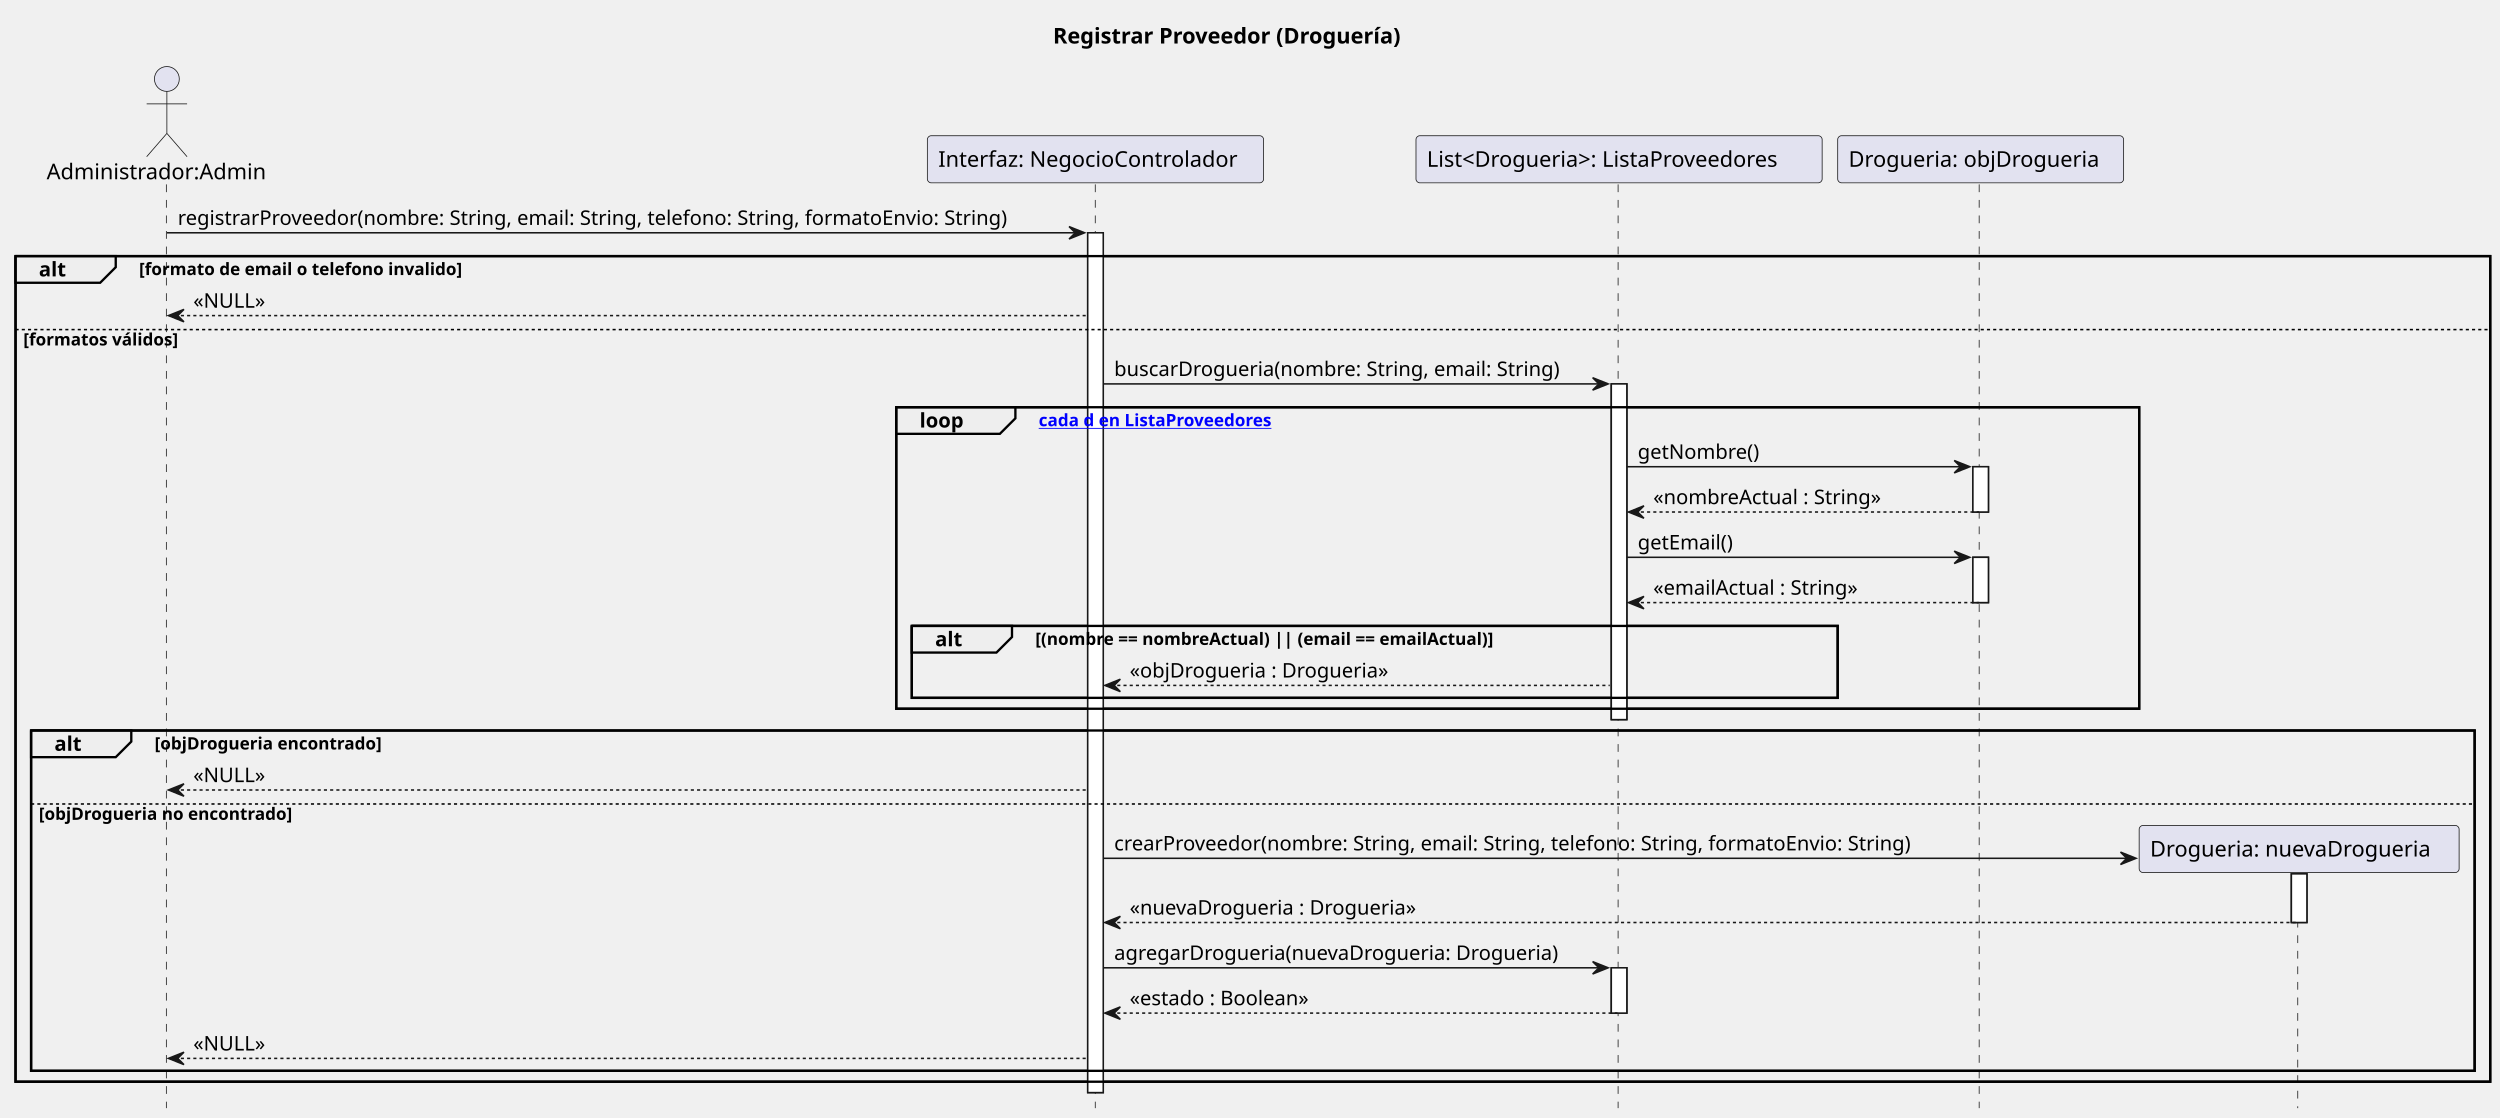
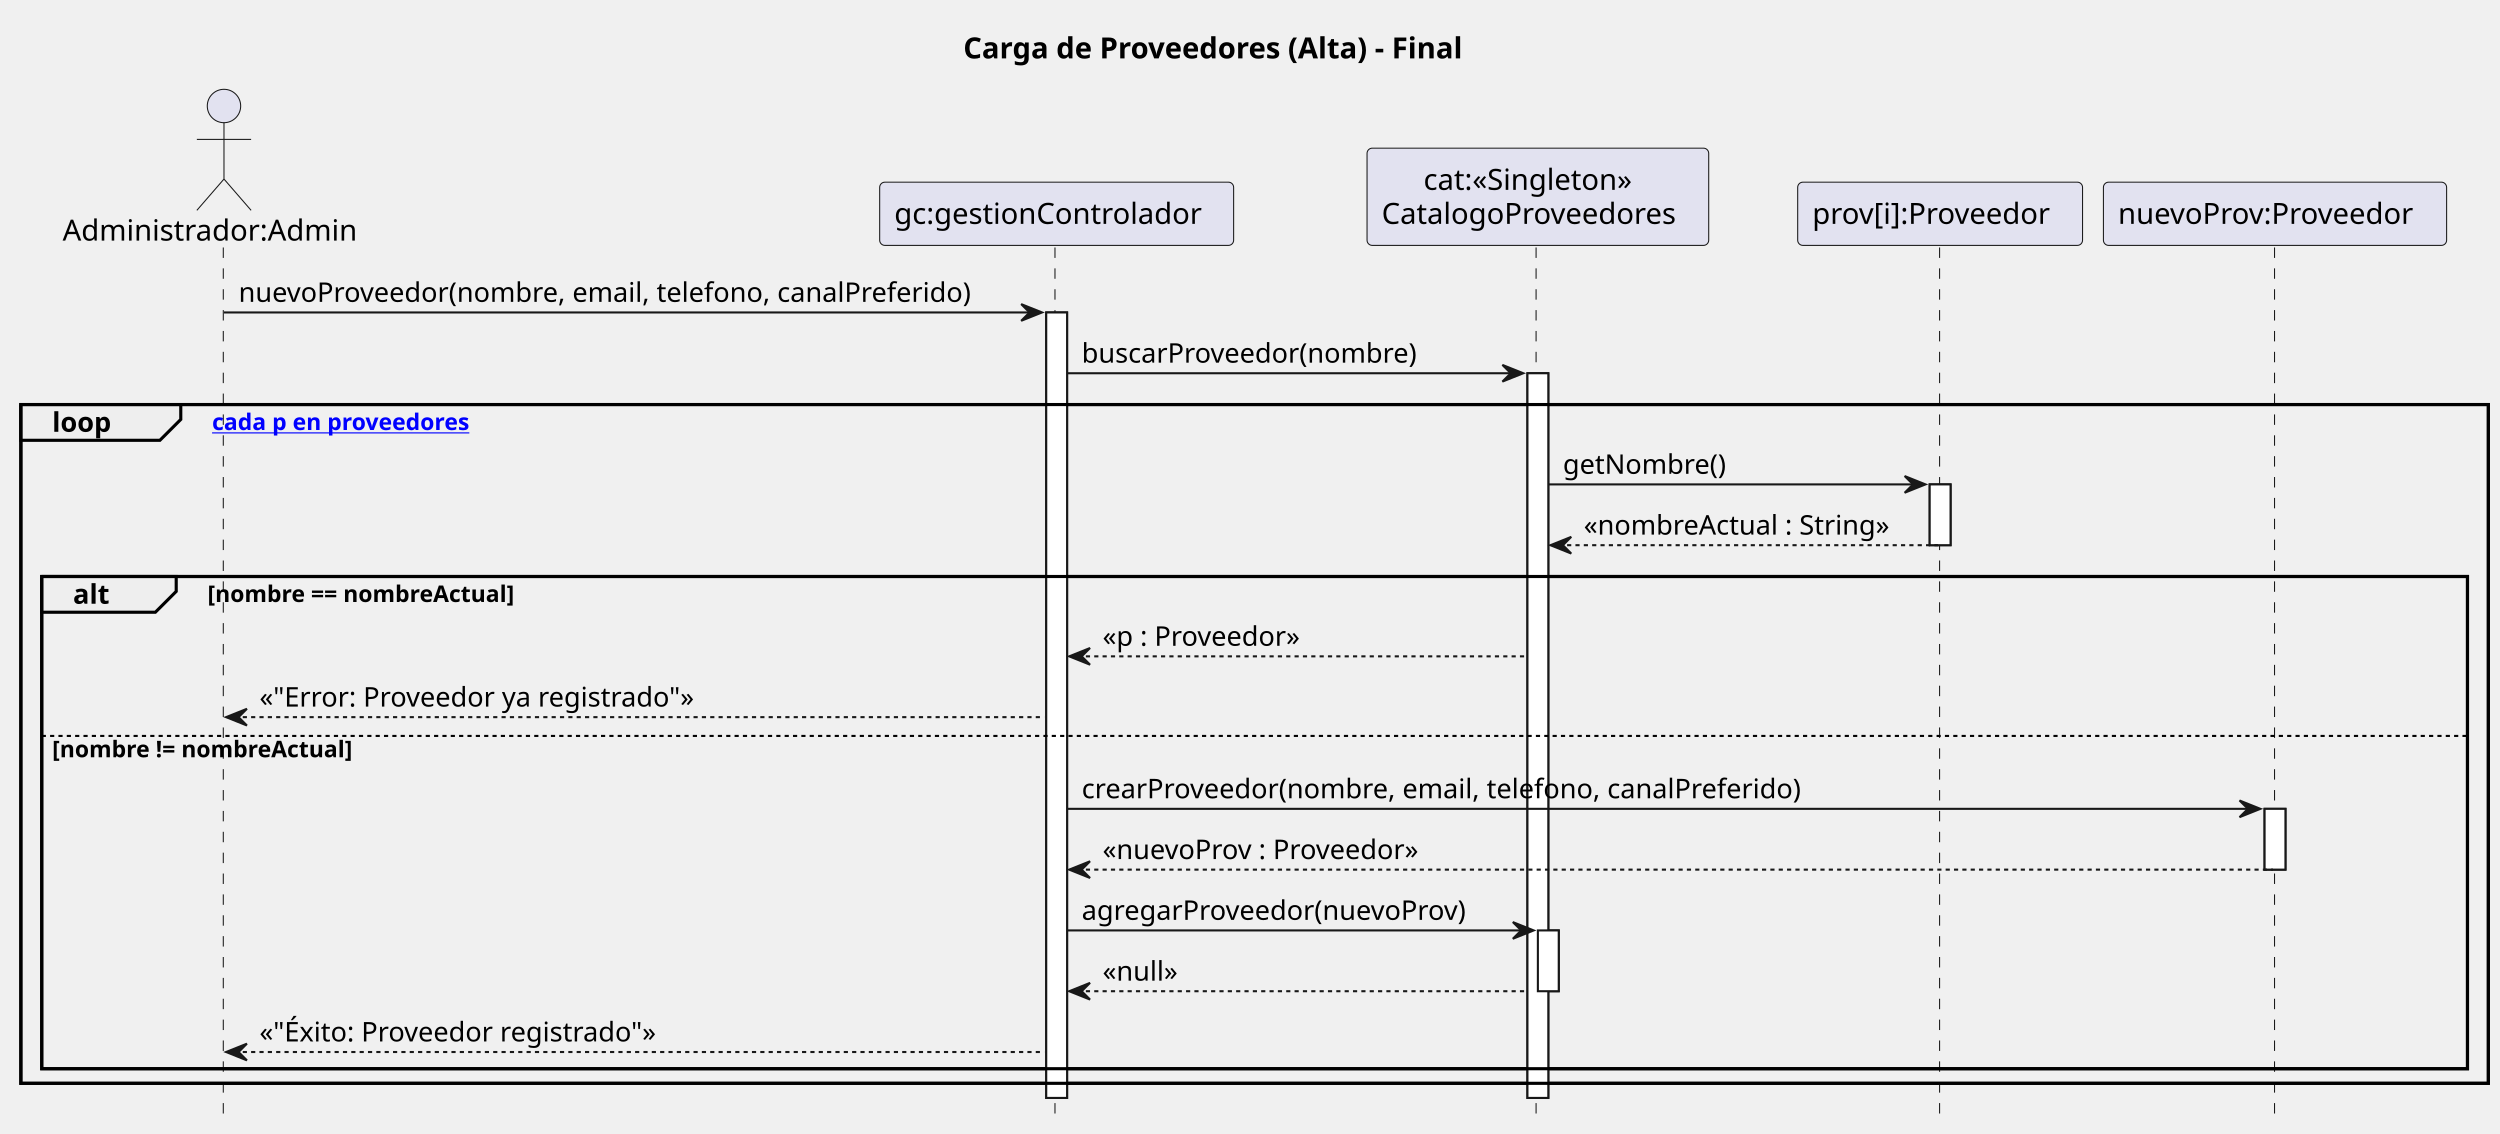
- <svg xmlns="http://www.w3.org/2000/svg" xmlns:xlink="http://www.w3.org/1999/xlink" contentStyleType="text/css" data-diagram-type="SEQUENCE" height="719px" preserveAspectRatio="none" style="width:1608px;height:719px;background:#FFFFFF;" version="1.1" viewBox="0 0 1608 719" width="1608px" zoomAndPan="magnify">
+ <svg xmlns="http://www.w3.org/2000/svg" xmlns:xlink="http://www.w3.org/1999/xlink" contentStyleType="text/css" data-diagram-type="SEQUENCE" height="543px" preserveAspectRatio="none" style="width:1198px;height:543px;background:#FFFFFF;" version="1.1" viewBox="0 0 1198 543" width="1198px" zoomAndPan="magnify">
  <defs />
  <g>
-     <text fill="#000000" font-family="sans-serif" font-size="14" font-weight="bold" lengthAdjust="spacing" textLength="256.143" x="677.28" y="27.995">Registrar Proveedor (Droguería)</text>
+     <text fill="#000000" font-family="sans-serif" font-size="14" font-weight="bold" lengthAdjust="spacing" textLength="278.209" x="461.604" y="27.995">Carga de Proveedores (Alta) - Final</text>
    <g>
-       <rect fill="#FFFFFF" height="553.031" style="stroke:#181818;stroke-width:1;" width="10" x="699.613" y="149.727" />
+       <rect fill="#FFFFFF" height="376.398" style="stroke:#181818;stroke-width:1;" width="10" x="501.35" y="149.727" />
    </g>
    <g>
-       <rect fill="#FFFFFF" height="215.93" style="stroke:#181818;stroke-width:1;" width="10" x="1036.385" y="246.93" />
+       <rect fill="#FFFFFF" height="347.266" style="stroke:#181818;stroke-width:1;" width="10" x="731.95" y="178.859" />
    </g>
    <g>
-       <rect fill="#FFFFFF" height="29.133" style="stroke:#181818;stroke-width:1;" width="10" x="1036.385" y="622.492" />
+       <rect fill="#FFFFFF" height="29.133" style="stroke:#181818;stroke-width:1;" width="10" x="736.95" y="445.859" />
    </g>
    <g>
-       <rect fill="#FFFFFF" height="29.133" style="stroke:#181818;stroke-width:1;" width="10" x="1268.96" y="300.195" />
+       <rect fill="#FFFFFF" height="29.133" style="stroke:#181818;stroke-width:1;" width="10" x="924.705" y="232.125" />
    </g>
    <g>
-       <rect fill="#FFFFFF" height="29.133" style="stroke:#181818;stroke-width:1;" width="10" x="1268.96" y="358.461" />
+       <rect fill="#FFFFFF" height="29.133" style="stroke:#181818;stroke-width:1;" width="10" x="1085.188" y="387.594" />
    </g>
-     <g>
-       <rect fill="#FFFFFF" height="31.297" style="stroke:#181818;stroke-width:1;" width="10" x="1473.808" y="562.062" />
+     <rect fill="none" height="325.266" style="stroke:#000000;stroke-width:1.5;" width="1182.417" x="10" y="193.859" />
+     <rect fill="none" height="235.867" style="stroke:#000000;stroke-width:1.5;" width="1162.417" x="20" y="276.258" />
+     <g class="participant-lifeline" data-entity-uid="part1" data-qualified-name="admin" id="part1-lifeline">
+       <g>
+         <rect fill="#000000" fill-opacity="0" height="417.531" width="8" x="103.331" y="118.594" />
+         <line style="stroke:#181818;stroke-width:0.5;stroke-dasharray:5,5;" x1="107" x2="107" y1="118.594" y2="536.125" />
+       </g>
    </g>
-     <rect fill="none" height="531.031" style="stroke:#000000;stroke-width:1.5;" width="1591.703" x="10" y="164.727" />
-     <rect fill="none" height="193.93" style="stroke:#000000;stroke-width:1.5;" width="799.438" x="576.475" y="261.93" />
-     <rect fill="none" height="46.266" style="stroke:#000000;stroke-width:1.5;" width="595.531" x="586.475" y="402.594" />
-     <rect fill="none" height="218.898" style="stroke:#000000;stroke-width:1.5;" width="1571.703" x="20" y="469.859" />
-     <g>
-       <rect fill="#000000" fill-opacity="0" height="594.164" width="8" x="103.331" y="118.594" />
-       <line style="stroke:#181818;stroke-width:0.5;stroke-dasharray:5,5;" x1="107" x2="107" y1="118.594" y2="712.758" />
+     <g class="participant-lifeline" data-entity-uid="part2" data-qualified-name="ctrl" id="part2-lifeline">
+       <g>
+         <rect fill="#000000" fill-opacity="0" height="417.531" width="8" x="502.35" y="118.594" />
+         <line style="stroke:#181818;stroke-width:0.5;stroke-dasharray:5,5;" x1="505.543" x2="505.543" y1="118.594" y2="536.125" />
+       </g>
    </g>
-     <g>
-       <rect fill="#000000" fill-opacity="0" height="594.164" width="8" x="700.613" y="118.594" />
-       <line style="stroke:#181818;stroke-width:0.5;stroke-dasharray:5,5;" x1="704.475" x2="704.475" y1="118.594" y2="712.758" />
+     <g class="participant-lifeline" data-entity-uid="part3" data-qualified-name="cat" id="part3-lifeline">
+       <g>
+         <rect fill="#000000" fill-opacity="0" height="417.531" width="8" x="732.95" y="118.594" />
+         <line style="stroke:#181818;stroke-width:0.5;stroke-dasharray:5,5;" x1="736.089" x2="736.089" y1="118.594" y2="536.125" />
+       </g>
    </g>
-     <g>
-       <rect fill="#000000" fill-opacity="0" height="594.164" width="8" x="1037.385" y="118.594" />
-       <line style="stroke:#181818;stroke-width:0.5;stroke-dasharray:5,5;" x1="1040.764" x2="1040.764" y1="118.594" y2="712.758" />
+     <g class="participant-lifeline" data-entity-uid="part4" data-qualified-name="prov_iter" id="part4-lifeline">
+       <g>
+         <rect fill="#000000" fill-opacity="0" height="417.531" width="8" x="925.705" y="118.594" />
+         <line style="stroke:#181818;stroke-width:0.5;stroke-dasharray:5,5;" x1="929.451" x2="929.451" y1="118.594" y2="536.125" />
+       </g>
    </g>
-     <g>
-       <rect fill="#000000" fill-opacity="0" height="594.164" width="8" x="1269.96" y="118.594" />
-       <line style="stroke:#181818;stroke-width:0.5;stroke-dasharray:5,5;" x1="1273.006" x2="1273.006" y1="118.594" y2="712.758" />
+     <g class="participant-lifeline" data-entity-uid="part5" data-qualified-name="nuevo_prov" id="part5-lifeline">
+       <g>
+         <rect fill="#000000" fill-opacity="0" height="417.531" width="8" x="1086.188" y="118.594" />
+         <line style="stroke:#181818;stroke-width:0.5;stroke-dasharray:5,5;" x1="1089.958" x2="1089.958" y1="118.594" y2="536.125" />
+       </g>
    </g>
-     <g>
-       <rect fill="#000000" fill-opacity="0" height="151.18" width="8" x="1474.808" y="561.578" />
-       <line style="stroke:#181818;stroke-width:0.5;stroke-dasharray:5,5;" x1="1477.914" x2="1477.914" y1="561.578" y2="712.758" />
-     </g>
-     <g class="participant participant-head" data-participant="admin">
+     <g class="participant participant-head" data-entity-uid="part1" data-qualified-name="admin" id="part1-head">
      <text fill="#000000" font-family="sans-serif" font-size="14" lengthAdjust="spacing" textLength="148.661" x="30" y="115.292">Administrador:Admin</text>
      <ellipse cx="107.331" cy="50.797" fill="#E2E2F0" rx="8" ry="8" style="stroke:#181818;stroke-width:0.5;" />
      <path d="M107.331,58.797 L107.331,85.797 M94.331,66.797 L120.331,66.797 M107.331,85.797 L94.331,100.797 M107.331,85.797 L120.331,100.797" fill="none" style="stroke:#181818;stroke-width:0.5;" />
    </g>
-     <g class="participant participant-head" data-participant="NegCtrl">
-       <rect fill="#E2E2F0" height="30.297" rx="2.5" ry="2.5" style="stroke:#181818;stroke-width:0.5;" width="216.275" x="596.475" y="87.297" />
-       <text fill="#000000" font-family="sans-serif" font-size="14" lengthAdjust="spacing" textLength="202.275" x="603.475" y="107.292">Interfaz: NegocioControlador</text>
+     <g class="participant participant-head" data-entity-uid="part2" data-qualified-name="ctrl" id="part2-head">
+       <rect fill="#E2E2F0" height="30.297" rx="2.5" ry="2.5" style="stroke:#181818;stroke-width:0.5;" width="169.613" x="421.543" y="87.297" />
+       <text fill="#000000" font-family="sans-serif" font-size="14" lengthAdjust="spacing" textLength="155.613" x="428.543" y="107.292">gc:gestionControlador</text>
    </g>
-     <g class="participant participant-head" data-participant="lista">
-       <rect fill="#E2E2F0" height="30.297" rx="2.5" ry="2.5" style="stroke:#181818;stroke-width:0.5;" width="261.242" x="910.764" y="87.297" />
-       <text fill="#000000" font-family="sans-serif" font-size="14" lengthAdjust="spacing" textLength="247.242" x="917.764" y="107.292">List&lt;Drogueria&gt;: ListaProveedores</text>
+     <g class="participant participant-head" data-entity-uid="part3" data-qualified-name="cat" id="part3-head">
+       <rect fill="#E2E2F0" height="46.594" rx="2.5" ry="2.5" style="stroke:#181818;stroke-width:0.5;" width="163.721" x="655.089" y="71" />
+       <text fill="#000000" font-family="sans-serif" font-size="14" lengthAdjust="spacing" textLength="109.58" x="682.16" y="90.995">cat:«Singleton»</text>
+       <text fill="#000000" font-family="sans-serif" font-size="14" lengthAdjust="spacing" textLength="149.721" x="662.089" y="107.292">CatalogoProveedores</text>
    </g>
-     <g class="participant participant-head" data-participant="drog">
-       <rect fill="#E2E2F0" height="30.297" rx="2.5" ry="2.5" style="stroke:#181818;stroke-width:0.5;" width="183.907" x="1182.006" y="87.297" />
-       <text fill="#000000" font-family="sans-serif" font-size="14" lengthAdjust="spacing" textLength="169.907" x="1189.006" y="107.292">Drogueria: objDrogueria</text>
+     <g class="participant participant-head" data-entity-uid="part4" data-qualified-name="prov_iter" id="part4-head">
+       <rect fill="#E2E2F0" height="30.297" rx="2.5" ry="2.5" style="stroke:#181818;stroke-width:0.5;" width="136.507" x="861.451" y="87.297" />
+       <text fill="#000000" font-family="sans-serif" font-size="14" lengthAdjust="spacing" textLength="122.507" x="868.451" y="107.292">prov[i]:Proveedor</text>
+     </g>
+     <g class="participant participant-head" data-entity-uid="part5" data-qualified-name="nuevo_prov" id="part5-head">
+       <rect fill="#E2E2F0" height="30.297" rx="2.5" ry="2.5" style="stroke:#181818;stroke-width:0.5;" width="164.459" x="1007.958" y="87.297" />
+       <text fill="#000000" font-family="sans-serif" font-size="14" lengthAdjust="spacing" textLength="150.459" x="1014.958" y="107.292">nuevoProv:Proveedor</text>
    </g>
    <g>
-       <rect fill="#FFFFFF" height="553.031" style="stroke:#181818;stroke-width:1;" width="10" x="699.613" y="149.727" />
+       <rect fill="#FFFFFF" height="376.398" style="stroke:#181818;stroke-width:1;" width="10" x="501.35" y="149.727" />
    </g>
    <g>
-       <rect fill="#FFFFFF" height="215.93" style="stroke:#181818;stroke-width:1;" width="10" x="1036.385" y="246.93" />
+       <rect fill="#FFFFFF" height="347.266" style="stroke:#181818;stroke-width:1;" width="10" x="731.95" y="178.859" />
    </g>
    <g>
-       <rect fill="#FFFFFF" height="29.133" style="stroke:#181818;stroke-width:1;" width="10" x="1036.385" y="622.492" />
+       <rect fill="#FFFFFF" height="29.133" style="stroke:#181818;stroke-width:1;" width="10" x="736.95" y="445.859" />
    </g>
    <g>
-       <rect fill="#FFFFFF" height="29.133" style="stroke:#181818;stroke-width:1;" width="10" x="1268.96" y="300.195" />
+       <rect fill="#FFFFFF" height="29.133" style="stroke:#181818;stroke-width:1;" width="10" x="924.705" y="232.125" />
    </g>
    <g>
-       <rect fill="#FFFFFF" height="29.133" style="stroke:#181818;stroke-width:1;" width="10" x="1268.96" y="358.461" />
+       <rect fill="#FFFFFF" height="29.133" style="stroke:#181818;stroke-width:1;" width="10" x="1085.188" y="387.594" />
    </g>
-     <g>
-       <rect fill="#FFFFFF" height="31.297" style="stroke:#181818;stroke-width:1;" width="10" x="1473.808" y="562.062" />
+     <g class="message" data-entity-1="part1" data-entity-2="part2" id="msg1">
+       <polygon fill="#181818" points="489.35,145.727,499.35,149.727,489.35,153.727,493.35,149.727" style="stroke:#181818;stroke-width:1;" />
+       <line style="stroke:#181818;stroke-width:1;" x1="107.331" x2="495.35" y1="149.727" y2="149.727" />
+       <text fill="#000000" font-family="sans-serif" font-size="13" lengthAdjust="spacing" textLength="375.019" x="114.331" y="144.661">nuevoProveedor(nombre, email, telefono, canalPreferido)</text>
    </g>
-     <g class="message" data-participant-1="admin" data-participant-2="NegCtrl">
-       <polygon fill="#181818" points="687.613,145.727,697.613,149.727,687.613,153.727,691.613,149.727" style="stroke:#181818;stroke-width:1;" />
-       <line style="stroke:#181818;stroke-width:1;" x1="107.331" x2="693.613" y1="149.727" y2="149.727" />
-       <text fill="#000000" font-family="sans-serif" font-size="13" lengthAdjust="spacing" textLength="573.282" x="114.331" y="144.661">registrarProveedor(nombre: String, email: String, telefono: String, formatoEnvio: String)</text>
+     <g class="message" data-entity-1="part2" data-entity-2="part3" id="msg2">
+       <polygon fill="#181818" points="719.95,174.859,729.95,178.859,719.95,182.859,723.95,178.859" style="stroke:#181818;stroke-width:1;" />
+       <line style="stroke:#181818;stroke-width:1;" x1="511.35" x2="725.95" y1="178.859" y2="178.859" />
+       <text fill="#000000" font-family="sans-serif" font-size="13" lengthAdjust="spacing" textLength="170.695" x="518.35" y="173.793">buscarProveedor(nombre)</text>
    </g>
-     <path d="M10,164.727 L74.443,164.727 L74.443,171.859 L64.443,181.859 L10,181.859 L10,164.727" fill="#EEEEEE" style="stroke:#000000;stroke-width:1.5;" />
-     <rect fill="none" height="531.031" style="stroke:#000000;stroke-width:1.5;" width="1591.703" x="10" y="164.727" />
-     <text fill="#000000" font-family="sans-serif" font-size="13" font-weight="bold" lengthAdjust="spacing" textLength="19.443" x="25" y="177.793">alt</text>
-     <text fill="#000000" font-family="sans-serif" font-size="11" font-weight="bold" lengthAdjust="spacing" textLength="236.296" x="89.443" y="176.937">[formato de email o telefono invalido]</text>
-     <g class="message" data-participant-1="NegCtrl" data-participant-2="admin">
-       <polygon fill="#181818" points="118.331,198.992,108.331,202.992,118.331,206.992,114.331,202.992" style="stroke:#181818;stroke-width:1;" />
-       <line style="stroke:#181818;stroke-width:1;stroke-dasharray:2,2;" x1="112.331" x2="698.613" y1="202.992" y2="202.992" />
-       <text fill="#000000" font-family="sans-serif" font-size="13" lengthAdjust="spacing" textLength="49.632" x="124.331" y="197.926">«NULL»</text>
+     <path d="M10,193.859 L86.624,193.859 L86.624,200.992 L76.624,210.992 L10,210.992 L10,193.859" fill="#EEEEEE" style="stroke:#000000;stroke-width:1.5;" />
+     <rect fill="none" height="325.266" style="stroke:#000000;stroke-width:1.5;" width="1182.417" x="10" y="193.859" />
+     <text fill="#000000" font-family="sans-serif" font-size="13" font-weight="bold" lengthAdjust="spacing" textLength="31.624" x="25" y="206.926">loop</text>
+     <a href="para" target="_top" title="para" xlink:actuate="onRequest" xlink:href="para" xlink:show="new" xlink:title="para" xlink:type="simple">
+       <text fill="#0000FF" font-family="sans-serif" font-size="11" font-weight="bold" lengthAdjust="spacing" text-decoration="underline" textLength="141.706" x="101.624" y="206.07">cada p en proveedores</text>
+     </a>
+     <g class="message" data-entity-1="part3" data-entity-2="part4" id="msg3">
+       <polygon fill="#181818" points="912.705,228.125,922.705,232.125,912.705,236.125,916.705,232.125" style="stroke:#181818;stroke-width:1;" />
+       <line style="stroke:#181818;stroke-width:1;" x1="741.95" x2="918.705" y1="232.125" y2="232.125" />
+       <text fill="#000000" font-family="sans-serif" font-size="13" lengthAdjust="spacing" textLength="83.427" x="748.95" y="227.059">getNombre()</text>
    </g>
-     <line style="stroke:#000000;stroke-width:1;stroke-dasharray:2,2;" x1="10" x2="1601.703" y1="211.992" y2="211.992" />
-     <text fill="#000000" font-family="sans-serif" font-size="11" font-weight="bold" lengthAdjust="spacing" textLength="114.012" x="15" y="222.203">[formatos válidos]</text>
-     <g class="message" data-participant-1="NegCtrl" data-participant-2="lista">
-       <polygon fill="#181818" points="1024.385,242.93,1034.385,246.93,1024.385,250.93,1028.385,246.93" style="stroke:#181818;stroke-width:1;" />
-       <line style="stroke:#181818;stroke-width:1;" x1="709.613" x2="1030.385" y1="246.93" y2="246.93" />
-       <text fill="#000000" font-family="sans-serif" font-size="13" lengthAdjust="spacing" textLength="307.772" x="716.613" y="241.864">buscarDrogueria(nombre: String, email: String)</text>
+     <g class="message" data-entity-1="part4" data-entity-2="part3" id="msg4">
+       <polygon fill="#181818" points="752.95,257.258,742.95,261.258,752.95,265.258,748.95,261.258" style="stroke:#181818;stroke-width:1;" />
+       <line style="stroke:#181818;stroke-width:1;stroke-dasharray:2,2;" x1="746.95" x2="928.705" y1="261.258" y2="261.258" />
+       <text fill="#000000" font-family="sans-serif" font-size="13" lengthAdjust="spacing" textLength="158.755" x="758.95" y="256.192">«nombreActual : String»</text>
    </g>
-     <path d="M576.475,261.93 L653.099,261.93 L653.099,269.062 L643.099,279.062 L576.475,279.062 L576.475,261.93" fill="#EEEEEE" style="stroke:#000000;stroke-width:1.5;" />
-     <rect fill="none" height="193.93" style="stroke:#000000;stroke-width:1.5;" width="799.438" x="576.475" y="261.93" />
-     <text fill="#000000" font-family="sans-serif" font-size="13" font-weight="bold" lengthAdjust="spacing" textLength="31.624" x="591.475" y="274.997">loop</text>
-     <a href="para" target="_top" title="para" xlink:actuate="onRequest" xlink:href="para" xlink:show="new" xlink:title="para" xlink:type="simple">
-       <text fill="#0000FF" font-family="sans-serif" font-size="11" font-weight="bold" lengthAdjust="spacing" text-decoration="underline" textLength="175.731" x="668.099" y="274.14">cada d en  ListaProveedores</text>
-     </a>
-     <g class="message" data-participant-1="lista" data-participant-2="drog">
-       <polygon fill="#181818" points="1256.96,296.195,1266.96,300.195,1256.96,304.195,1260.96,300.195" style="stroke:#181818;stroke-width:1;" />
-       <line style="stroke:#181818;stroke-width:1;" x1="1046.385" x2="1262.96" y1="300.195" y2="300.195" />
-       <text fill="#000000" font-family="sans-serif" font-size="13" lengthAdjust="spacing" textLength="83.427" x="1053.385" y="295.129">getNombre()</text>
+     <path d="M20,276.258 L84.443,276.258 L84.443,283.391 L74.443,293.391 L20,293.391 L20,276.258" fill="#EEEEEE" style="stroke:#000000;stroke-width:1.5;" />
+     <rect fill="none" height="235.867" style="stroke:#000000;stroke-width:1.5;" width="1162.417" x="20" y="276.258" />
+     <text fill="#000000" font-family="sans-serif" font-size="13" font-weight="bold" lengthAdjust="spacing" textLength="19.443" x="35" y="289.325">alt</text>
+     <text fill="#000000" font-family="sans-serif" font-size="11" font-weight="bold" lengthAdjust="spacing" textLength="170.683" x="99.443" y="288.468">[nombre == nombreActual]</text>
+     <g class="message" data-entity-1="part3" data-entity-2="part2" id="msg5">
+       <polygon fill="#181818" points="522.35,310.523,512.35,314.523,522.35,318.523,518.35,314.523" style="stroke:#181818;stroke-width:1;" />
+       <line style="stroke:#181818;stroke-width:1;stroke-dasharray:2,2;" x1="516.35" x2="730.95" y1="314.523" y2="314.523" />
+       <text fill="#000000" font-family="sans-serif" font-size="13" lengthAdjust="spacing" textLength="103.181" x="528.35" y="309.457">«p : Proveedor»</text>
    </g>
-     <g class="message" data-participant-1="drog" data-participant-2="lista">
-       <polygon fill="#181818" points="1057.385,325.328,1047.385,329.328,1057.385,333.328,1053.385,329.328" style="stroke:#181818;stroke-width:1;" />
-       <line style="stroke:#181818;stroke-width:1;stroke-dasharray:2,2;" x1="1051.385" x2="1272.96" y1="329.328" y2="329.328" />
-       <text fill="#000000" font-family="sans-serif" font-size="13" lengthAdjust="spacing" textLength="158.755" x="1063.385" y="324.262">«nombreActual : String»</text>
+     <g class="message" data-entity-1="part2" data-entity-2="part1" id="msg6">
+       <polygon fill="#181818" points="118.331,339.656,108.331,343.656,118.331,347.656,114.331,343.656" style="stroke:#181818;stroke-width:1;" />
+       <line style="stroke:#181818;stroke-width:1;stroke-dasharray:2,2;" x1="112.331" x2="500.35" y1="343.656" y2="343.656" />
+       <text fill="#000000" font-family="sans-serif" font-size="13" lengthAdjust="spacing" textLength="225.475" x="124.331" y="338.59">«"Error: Proveedor ya registrado"»</text>
    </g>
-     <g class="message" data-participant-1="lista" data-participant-2="drog">
-       <polygon fill="#181818" points="1256.96,354.461,1266.96,358.461,1256.96,362.461,1260.96,358.461" style="stroke:#181818;stroke-width:1;" />
-       <line style="stroke:#181818;stroke-width:1;" x1="1046.385" x2="1262.96" y1="358.461" y2="358.461" />
-       <text fill="#000000" font-family="sans-serif" font-size="13" lengthAdjust="spacing" textLength="67.558" x="1053.385" y="353.395">getEmail()</text>
+     <line style="stroke:#000000;stroke-width:1;stroke-dasharray:2,2;" x1="20" x2="1182.417" y1="352.656" y2="352.656" />
+     <text fill="#000000" font-family="sans-serif" font-size="11" font-weight="bold" lengthAdjust="spacing" textLength="166.482" x="25" y="362.867">[nombre != nombreActual]</text>
+     <g class="message" data-entity-1="part2" data-entity-2="part5" id="msg7">
+       <polygon fill="#181818" points="1073.188,383.594,1083.188,387.594,1073.188,391.594,1077.188,387.594" style="stroke:#181818;stroke-width:1;" />
+       <line style="stroke:#181818;stroke-width:1;" x1="511.35" x2="1079.188" y1="387.594" y2="387.594" />
+       <text fill="#000000" font-family="sans-serif" font-size="13" lengthAdjust="spacing" textLength="368.697" x="518.35" y="382.528">crearProveedor(nombre, email, telefono, canalPreferido)</text>
    </g>
-     <g class="message" data-participant-1="drog" data-participant-2="lista">
-       <polygon fill="#181818" points="1057.385,383.594,1047.385,387.594,1057.385,391.594,1053.385,387.594" style="stroke:#181818;stroke-width:1;" />
-       <line style="stroke:#181818;stroke-width:1;stroke-dasharray:2,2;" x1="1051.385" x2="1272.96" y1="387.594" y2="387.594" />
-       <text fill="#000000" font-family="sans-serif" font-size="13" lengthAdjust="spacing" textLength="144.155" x="1063.385" y="382.528">«emailActual : String»</text>
+     <g class="message" data-entity-1="part5" data-entity-2="part2" id="msg8">
+       <polygon fill="#181818" points="522.35,412.727,512.35,416.727,522.35,420.727,518.35,416.727" style="stroke:#181818;stroke-width:1;" />
+       <line style="stroke:#181818;stroke-width:1;stroke-dasharray:2,2;" x1="516.35" x2="1089.188" y1="416.727" y2="416.727" />
+       <text fill="#000000" font-family="sans-serif" font-size="13" lengthAdjust="spacing" textLength="163.884" x="528.35" y="411.661">«nuevoProv : Proveedor»</text>
    </g>
-     <path d="M586.475,402.594 L650.918,402.594 L650.918,409.727 L640.918,419.727 L586.475,419.727 L586.475,402.594" fill="#EEEEEE" style="stroke:#000000;stroke-width:1.5;" />
-     <rect fill="none" height="46.266" style="stroke:#000000;stroke-width:1.5;" width="595.531" x="586.475" y="402.594" />
-     <text fill="#000000" font-family="sans-serif" font-size="13" font-weight="bold" lengthAdjust="spacing" textLength="19.443" x="601.475" y="415.661">alt</text>
-     <text fill="#000000" font-family="sans-serif" font-size="11" font-weight="bold" lengthAdjust="spacing" textLength="339.668" x="665.918" y="414.804">[(nombre == nombreActual) || (email == emailActual)]</text>
-     <g class="message" data-participant-1="lista" data-participant-2="NegCtrl">
-       <polygon fill="#181818" points="720.613,436.859,710.613,440.859,720.613,444.859,716.613,440.859" style="stroke:#181818;stroke-width:1;" />
-       <line style="stroke:#181818;stroke-width:1;stroke-dasharray:2,2;" x1="714.613" x2="1035.385" y1="440.859" y2="440.859" />
-       <text fill="#000000" font-family="sans-serif" font-size="13" lengthAdjust="spacing" textLength="177.81" x="726.613" y="435.793">«objDrogueria : Drogueria»</text>
+     <g class="message" data-entity-1="part2" data-entity-2="part3" id="msg9">
+       <polygon fill="#181818" points="724.95,441.859,734.95,445.859,724.95,449.859,728.95,445.859" style="stroke:#181818;stroke-width:1;" />
+       <line style="stroke:#181818;stroke-width:1;" x1="511.35" x2="730.95" y1="445.859" y2="445.859" />
+       <text fill="#000000" font-family="sans-serif" font-size="13" lengthAdjust="spacing" textLength="196.6" x="518.35" y="440.793">agregarProveedor(nuevoProv)</text>
    </g>
-     <path d="M20,469.859 L84.443,469.859 L84.443,476.992 L74.443,486.992 L20,486.992 L20,469.859" fill="#EEEEEE" style="stroke:#000000;stroke-width:1.5;" />
-     <rect fill="none" height="218.898" style="stroke:#000000;stroke-width:1.5;" width="1571.703" x="20" y="469.859" />
-     <text fill="#000000" font-family="sans-serif" font-size="13" font-weight="bold" lengthAdjust="spacing" textLength="19.443" x="35" y="482.926">alt</text>
-     <text fill="#000000" font-family="sans-serif" font-size="11" font-weight="bold" lengthAdjust="spacing" textLength="165.72" x="99.443" y="482.07">[objDrogueria encontrado]</text>
-     <g class="message" data-participant-1="NegCtrl" data-participant-2="admin">
-       <polygon fill="#181818" points="118.331,504.125,108.331,508.125,118.331,512.125,114.331,508.125" style="stroke:#181818;stroke-width:1;" />
-       <line style="stroke:#181818;stroke-width:1;stroke-dasharray:2,2;" x1="112.331" x2="698.613" y1="508.125" y2="508.125" />
-       <text fill="#000000" font-family="sans-serif" font-size="13" lengthAdjust="spacing" textLength="49.632" x="124.331" y="503.059">«NULL»</text>
+     <g class="message" data-entity-1="part3" data-entity-2="part2" id="msg10">
+       <polygon fill="#181818" points="522.35,470.992,512.35,474.992,522.35,478.992,518.35,474.992" style="stroke:#181818;stroke-width:1;" />
+       <line style="stroke:#181818;stroke-width:1;stroke-dasharray:2,2;" x1="516.35" x2="730.95" y1="474.992" y2="474.992" />
+       <text fill="#000000" font-family="sans-serif" font-size="13" lengthAdjust="spacing" textLength="39.609" x="528.35" y="469.926">«null»</text>
    </g>
-     <line style="stroke:#000000;stroke-width:1;stroke-dasharray:2,2;" x1="20" x2="1591.703" y1="517.125" y2="517.125" />
-     <text fill="#000000" font-family="sans-serif" font-size="11" font-weight="bold" lengthAdjust="spacing" textLength="184.938" x="25" y="527.335">[objDrogueria no encontrado]</text>
-     <g class="message" data-participant-1="NegCtrl" data-participant-2="nuevoProv">
-       <polygon fill="#181818" points="1363.914,548.062,1373.914,552.062,1363.914,556.062,1367.914,552.062" style="stroke:#181818;stroke-width:1;" />
-       <line style="stroke:#181818;stroke-width:1;" x1="709.613" x2="1369.914" y1="552.062" y2="552.062" />
-       <text fill="#000000" font-family="sans-serif" font-size="13" lengthAdjust="spacing" textLength="551.351" x="716.613" y="546.997">crearProveedor(nombre: String, email: String, telefono: String, formatoEnvio: String)</text>
-     </g>
-     <rect fill="#E2E2F0" height="30.297" rx="2.5" ry="2.5" style="stroke:#181818;stroke-width:0.5;" width="205.789" x="1375.914" y="530.93" />
-     <text fill="#000000" font-family="sans-serif" font-size="14" lengthAdjust="spacing" textLength="191.789" x="1382.914" y="550.925">Drogueria: nuevaDrogueria</text>
-     <g class="message" data-participant-1="nuevoProv" data-participant-2="NegCtrl">
-       <polygon fill="#181818" points="720.613,589.359,710.613,593.359,720.613,597.359,716.613,593.359" style="stroke:#181818;stroke-width:1;" />
-       <line style="stroke:#181818;stroke-width:1;stroke-dasharray:2,2;" x1="714.613" x2="1477.808" y1="593.359" y2="593.359" />
-       <text fill="#000000" font-family="sans-serif" font-size="13" lengthAdjust="spacing" textLength="198.129" x="726.613" y="588.293">«nuevaDrogueria : Drogueria»</text>
-     </g>
-     <g class="message" data-participant-1="NegCtrl" data-participant-2="lista">
-       <polygon fill="#181818" points="1024.385,618.492,1034.385,622.492,1024.385,626.492,1028.385,622.492" style="stroke:#181818;stroke-width:1;" />
-       <line style="stroke:#181818;stroke-width:1;" x1="709.613" x2="1030.385" y1="622.492" y2="622.492" />
-       <text fill="#000000" font-family="sans-serif" font-size="13" lengthAdjust="spacing" textLength="304.078" x="716.613" y="617.426">agregarDrogueria(nuevaDrogueria: Drogueria)</text>
-     </g>
-     <g class="message" data-participant-1="lista" data-participant-2="NegCtrl">
-       <polygon fill="#181818" points="720.613,647.625,710.613,651.625,720.613,655.625,716.613,651.625" style="stroke:#181818;stroke-width:1;" />
-       <line style="stroke:#181818;stroke-width:1;stroke-dasharray:2,2;" x1="714.613" x2="1040.385" y1="651.625" y2="651.625" />
-       <text fill="#000000" font-family="sans-serif" font-size="13" lengthAdjust="spacing" textLength="125.233" x="726.613" y="646.559">«estado : Boolean»</text>
-     </g>
-     <g class="message" data-participant-1="NegCtrl" data-participant-2="admin">
-       <polygon fill="#181818" points="118.331,676.758,108.331,680.758,118.331,684.758,114.331,680.758" style="stroke:#181818;stroke-width:1;" />
-       <line style="stroke:#181818;stroke-width:1;stroke-dasharray:2,2;" x1="112.331" x2="698.613" y1="680.758" y2="680.758" />
-       <text fill="#000000" font-family="sans-serif" font-size="13" lengthAdjust="spacing" textLength="49.632" x="124.331" y="675.692">«NULL»</text>
+     <g class="message" data-entity-1="part2" data-entity-2="part1" id="msg11">
+       <polygon fill="#181818" points="118.331,500.125,108.331,504.125,118.331,508.125,114.331,504.125" style="stroke:#181818;stroke-width:1;" />
+       <line style="stroke:#181818;stroke-width:1;stroke-dasharray:2,2;" x1="112.331" x2="500.35" y1="504.125" y2="504.125" />
+       <text fill="#000000" font-family="sans-serif" font-size="13" lengthAdjust="spacing" textLength="206.051" x="124.331" y="499.059">«"Éxito: Proveedor registrado"»</text>
    </g>
  </g>
</svg>
